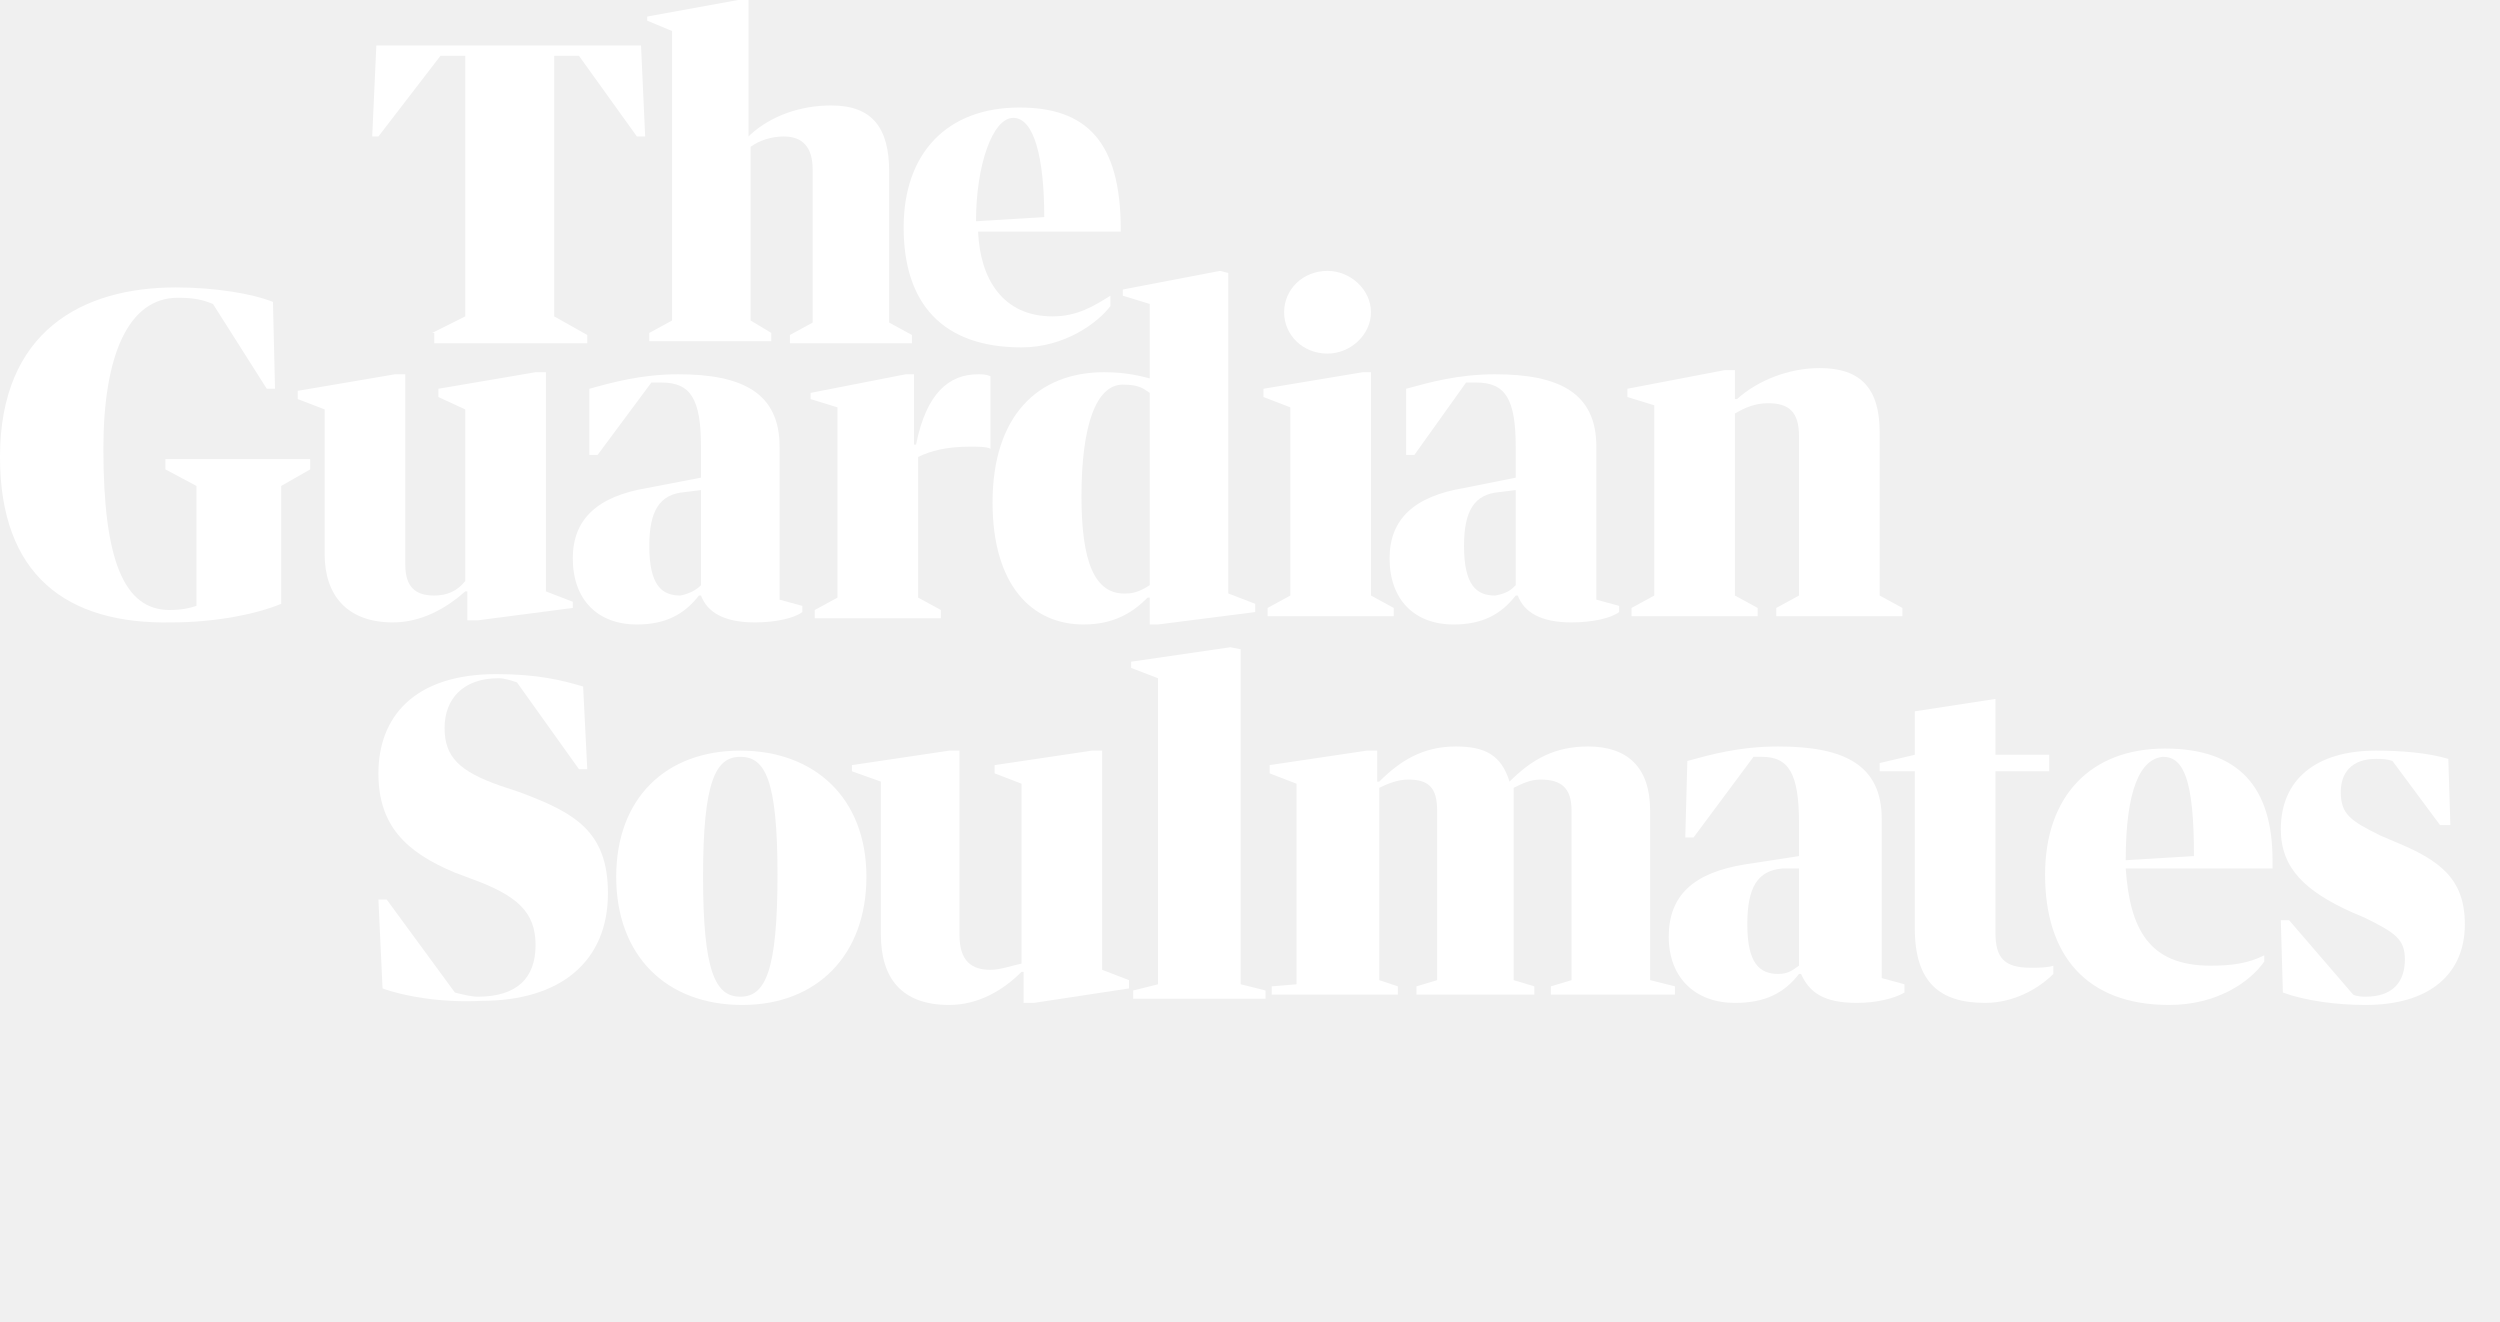
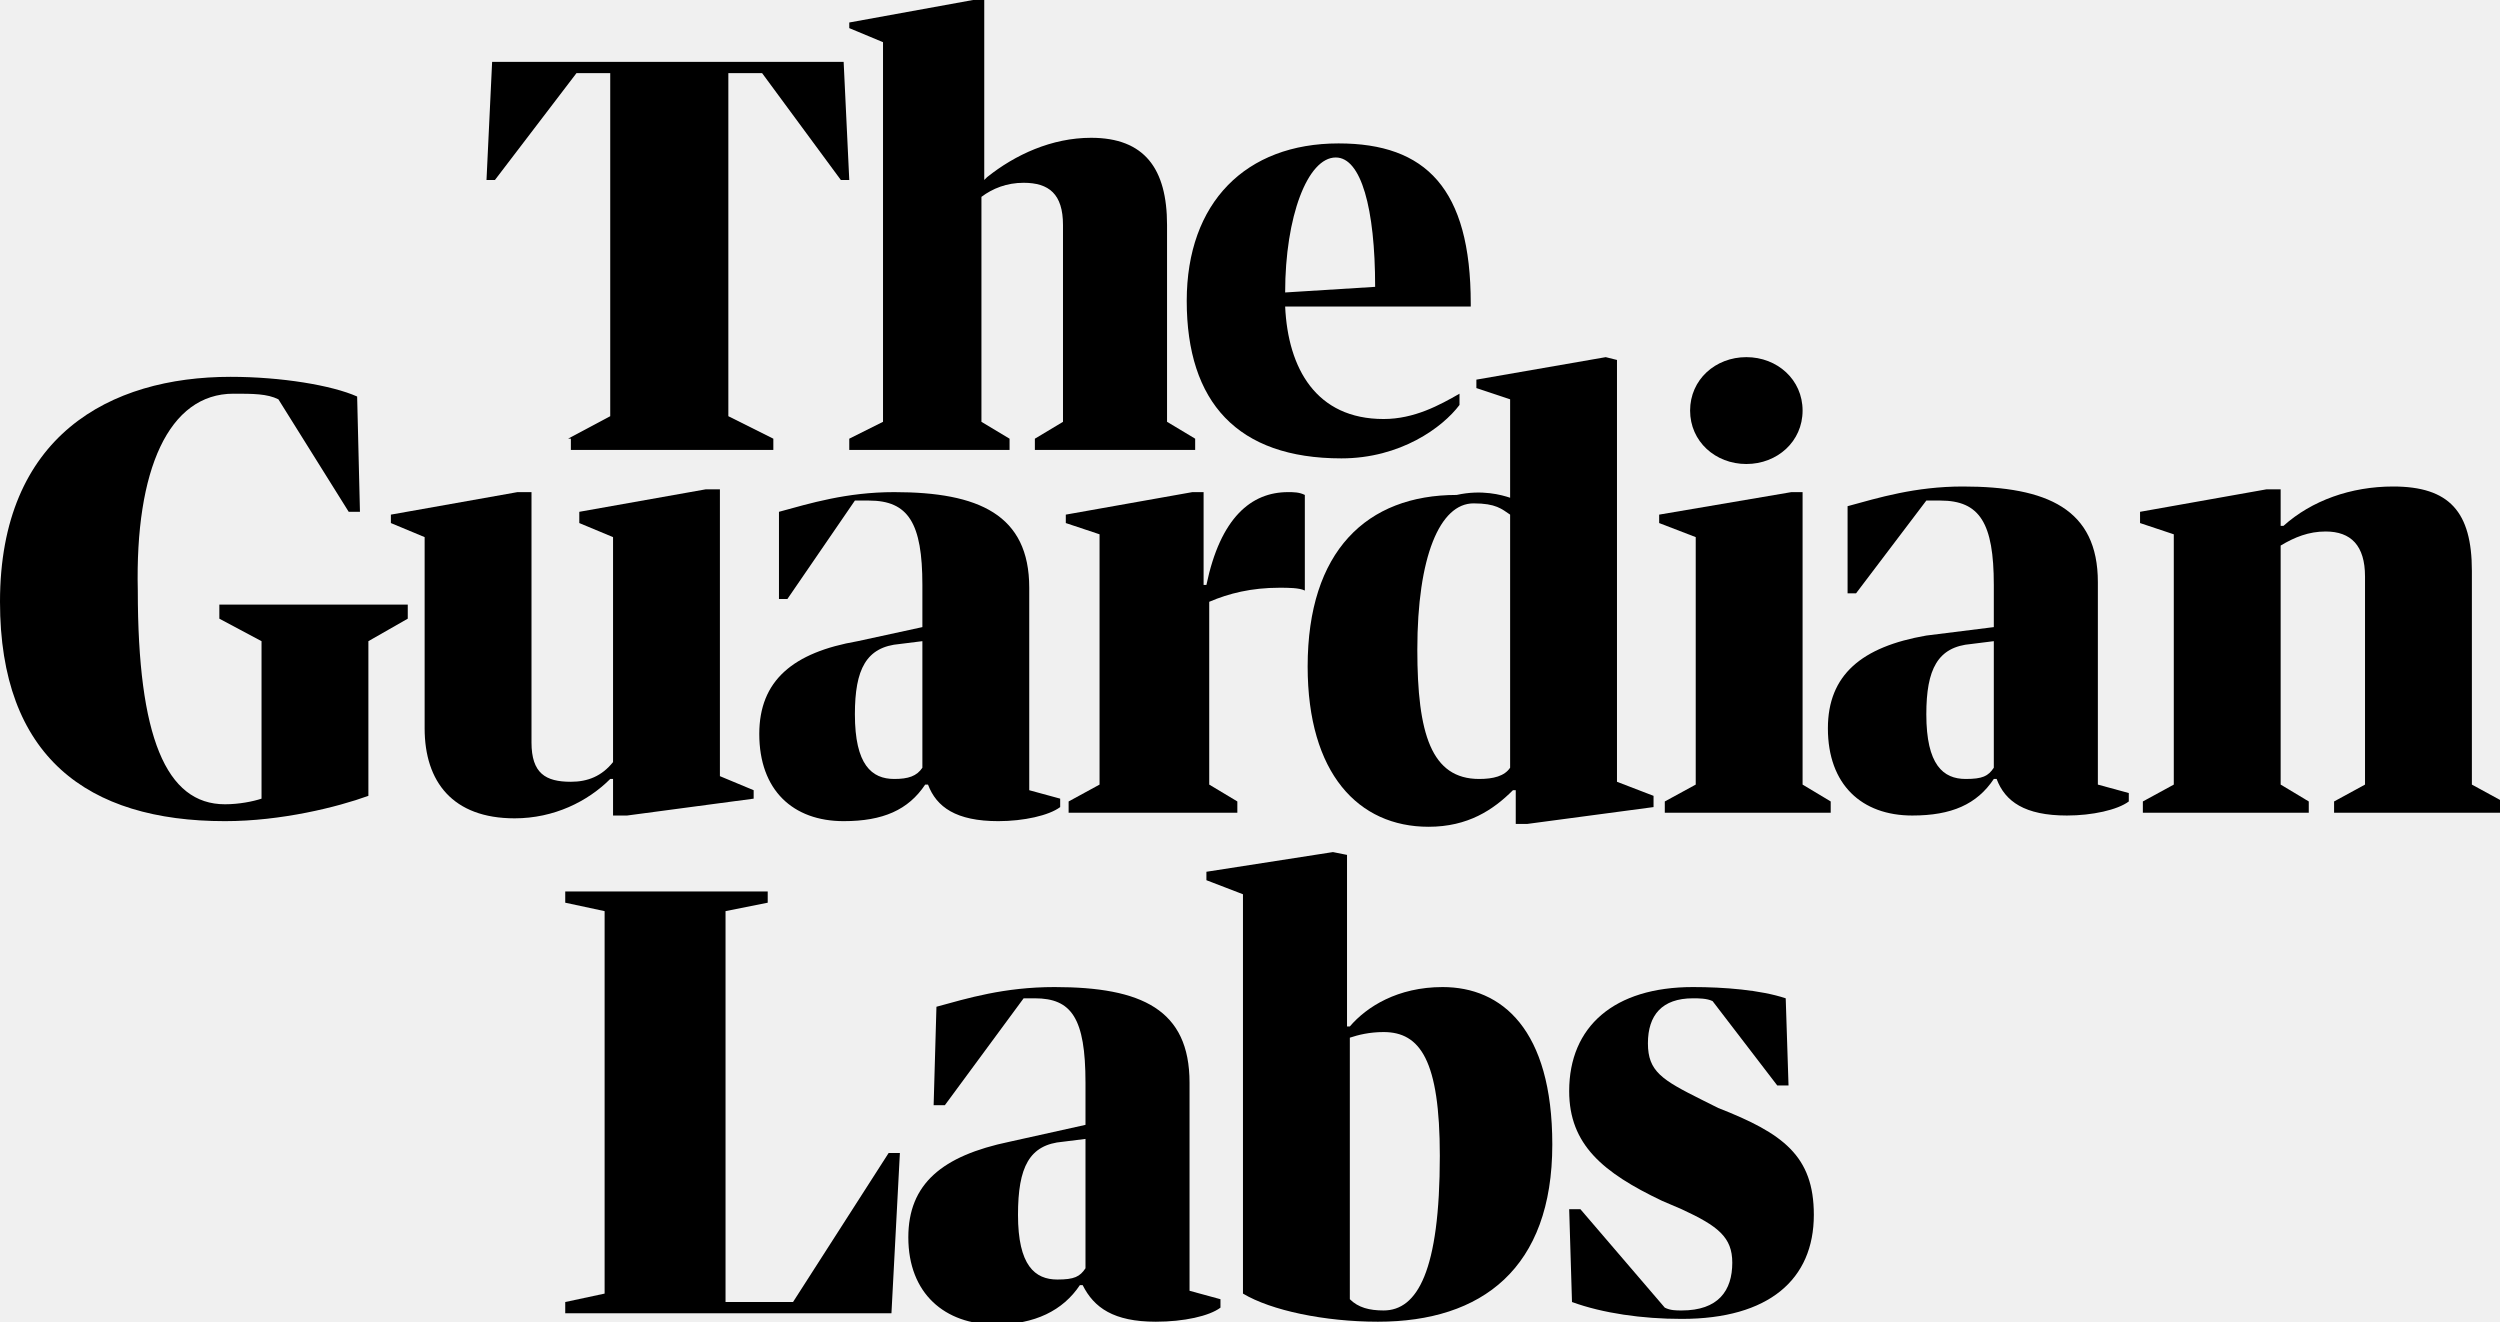
- <svg x="0px" y="0px" width="120.9px" height="63.9px" viewBox="0 0 120.9 63.9" fill="#ffffff">
+ <svg x="0px" y="0px" width="88.9px" height="47px" viewBox="0 0 88.9 47">
  <g>
-     <path d="M20.9,16.1l1.6-0.8V2.7h-1.2l-3,3.9H18l0.2-4.4H31l0.2,4.4h-0.4L28,2.7h-1.2v12.6l1.6,0.9v0.4h-7.4V16.1z" />
-     <path d="M32.5,15.5v-14l-1.2-0.5V0.8L35.7,0h0.5v6.6l0.1-0.1c1-0.9,2.4-1.4,3.9-1.4c2,0,2.8,1.1,2.8,3.2v7.3      l1.1,0.6l0,0.4h-5.9v-0.4l1.1-0.6V8.2c0-1.1-0.5-1.6-1.4-1.6c-0.6,0-1.2,0.2-1.6,0.5v8.4l1,0.6v0.4h-5.9v-0.4L32.5,15.5z" />
-     <path d="M47.3,11.2c0.1,2.3,1.2,4.1,3.6,4.1c1.2,0,2-0.5,2.8-1v0.5c-0.6,0.8-2.2,2-4.3,2c-3.8,0-5.7-2.1-5.7-5.8      c0-3.6,2.1-5.8,5.6-5.8c3.2,0,4.9,1.6,4.9,5.9v0.1H47.3z M47.2,10.7l3.3-0.2c0-2.9-0.5-4.8-1.5-4.8C48,5.7,47.2,8,47.2,10.7z" />
-     <path d="M0,22.1c0-6.1,4-8.2,8.5-8.2c1.9,0,3.7,0.3,4.7,0.7l0.1,4.2h-0.4l-2.6-4.1c-0.5-0.2-0.9-0.3-1.7-0.3      c-2.4,0-3.6,2.8-3.6,7.3c0,5.4,1,7.8,3.2,7.8c0.6,0,1-0.1,1.3-0.2v-5.8L8,22.7v-0.5h7v0.5l-1.4,0.8v5.7      c-1.2,0.5-3.2,0.9-5.3,0.9C3.2,30.2,0,27.8,0,22.1z" />
-     <path d="M14.4,19.3v-0.4l4.7-0.8l0.5,0v9.2c0,1.1,0.5,1.5,1.4,1.5c0.6,0,1.1-0.2,1.5-0.7v-8.3l-1.3-0.6v-0.4      l4.7-0.8l0.5,0v10.6l1.3,0.5v0.3l-4.6,0.6l-0.5,0v-1.4h-0.1c-0.9,0.8-2.1,1.5-3.5,1.5c-2.2,0-3.3-1.3-3.3-3.3v-7L14.4,19.3z" />
-     <path d="M43.8,18.1l0.4,0l0,3.4h0.1c0.5-2.5,1.6-3.4,3-3.4c0.2,0,0.4,0,0.6,0.1v3.5c-0.2-0.1-0.6-0.1-1-0.1      c-1.1,0-1.9,0.2-2.5,0.5l0,6.8l1.1,0.6l0,0.4h-6.1v-0.4l1.1-0.6v-9.2l-1.3-0.4v-0.3L43.8,18.1z" />
-     <path d="M55.6,18.3v-3.6l-1.3-0.4V14l4.7-0.9l0.4,0.1v15.5l1.3,0.5v0.4l-4.7,0.6l-0.4,0v-1.3h-0.1      c-0.7,0.7-1.6,1.3-3.1,1.3c-2.5,0-4.4-1.9-4.4-5.9c0-4.2,2.2-6.3,5.4-6.3C54.5,18,55.2,18.2,55.6,18.3z M55.6,28.3V19      c-0.3-0.2-0.5-0.4-1.3-0.4c-1.3,0-2,2-2,5.4c0,3.1,0.6,4.8,2.2,4.7C54.9,28.7,55.3,28.5,55.6,28.3z" />
-     <path d="M65.9,18l0.4,0v10.8l1.1,0.6l0,0.4h-6.1v-0.4l1.1-0.6v-9.1l-1.3-0.5v-0.4L65.9,18z M66.3,15.1      c0,1.1-1,2-2.1,2c-1.2,0-2.1-0.9-2.1-2c0-1.1,0.9-2,2.1-2C65.3,13.1,66.3,14,66.3,15.1z" />
-     <path d="M80,28.8v-9.2l-1.3-0.4v-0.4l4.7-0.9l0.5,0v1.4h0.1c1-0.9,2.5-1.5,4-1.5c2,0,2.9,1,2.9,3.1v7.9l1.1,0.6      l0,0.4h-6.1v-0.4l1.1-0.6v-7.7c0-1.2-0.5-1.6-1.5-1.6c-0.6,0-1.1,0.2-1.6,0.5v8.8l1.1,0.6v0.4h-6.1v-0.4L80,28.8z" />
-     <path d="M73.3,23.1v-1.5c0-2.3-0.5-3.1-1.9-3.1c-0.2,0-0.3,0-0.5,0L68.4,22H68v-3.2c1.1-0.3,2.5-0.7,4.3-0.7      c3.1,0,4.9,0.9,4.9,3.5V29l1.1,0.3v0.3c-0.4,0.3-1.3,0.5-2.3,0.5c-1.5,0-2.3-0.5-2.6-1.3h-0.1c-0.7,0.9-1.6,1.4-3,1.4      c-1.9,0-3.1-1.2-3.1-3.2c0-1.9,1.2-3,3.6-3.4L73.3,23.1z M73.3,28.3v-4.6l-0.8,0.1c-1.2,0.1-1.7,0.9-1.7,2.6      c0,1.9,0.6,2.4,1.5,2.4C72.9,28.7,73.1,28.5,73.3,28.3z" />
-     <path d="M33.9,23.1v-1.5c0-2.3-0.5-3.1-1.9-3.1c-0.2,0-0.3,0-0.5,0L28.9,22h-0.4v-3.2c1.1-0.3,2.5-0.7,4.3-0.7      c3.1,0,4.9,0.9,4.9,3.5V29l1.1,0.3v0.3c-0.4,0.3-1.3,0.5-2.3,0.5c-1.5,0-2.3-0.5-2.6-1.3h-0.1c-0.7,0.9-1.6,1.4-3,1.4      c-1.9,0-3.1-1.2-3.1-3.2c0-1.9,1.2-3,3.6-3.4L33.9,23.1z M33.9,28.3v-4.6l-0.8,0.1c-1.2,0.1-1.7,0.9-1.7,2.6      c0,1.9,0.6,2.4,1.5,2.4C33.4,28.7,33.7,28.5,33.9,28.3z" />
+     <path d="M20.2,15.6l1.5-0.8V2.6h-1.2l-2.9,3.8h-0.3l0.2-4.2H30l0.2,4.2h-0.3l-2.8-3.8h-1.2v12.2l1.6,0.8V16h-7.2V15.6z" />
+     <path d="M31.4,15V1.5L30.2,1V0.8L34.6,0H35v6.4l0.1-0.1c1-0.8,2.3-1.4,3.7-1.4c1.9,0,2.7,1.1,2.7,3.1v7l1,0.6l0,0.4h-5.7v-0.4       l1-0.6V8c0-1.1-0.5-1.5-1.4-1.5c-0.6,0-1.1,0.2-1.5,0.5V15l1,0.6V16h-5.7v-0.4L31.4,15z" />
+     <path d="M45.7,10.9c0.1,2.2,1.1,4,3.5,4c1.1,0,2-0.5,2.7-0.9v0.4c-0.6,0.8-2.1,1.9-4.2,1.9c-3.7,0-5.5-2-5.5-5.6       c0-3.5,2.1-5.6,5.4-5.6c3.1,0,4.7,1.6,4.7,5.7v0.1H45.7z M45.7,10.4l3.2-0.2c0-2.8-0.5-4.6-1.4-4.6C46.5,5.6,45.7,7.7,45.7,10.4       z" />
+     <path d="M0,21.4c0-5.9,3.9-8,8.2-8c1.8,0,3.6,0.3,4.5,0.7l0.1,4.1h-0.4l-2.5-4C9.5,14,9,14,8.3,14c-2.3,0-3.5,2.7-3.4,7       c0,5.2,1,7.6,3.1,7.6c0.5,0,1-0.1,1.3-0.2v-5.6L7.8,22v-0.5h6.7V22l-1.4,0.8v5.5c-1.1,0.4-3.1,0.9-5.1,0.9       C3.1,29.2,0,26.9,0,21.4z" />
+     <path d="M13.9,18.6v-0.3l4.5-0.8l0.5,0v8.9c0,1.1,0.5,1.4,1.4,1.4c0.6,0,1.1-0.2,1.5-0.7v-8l-1.2-0.5v-0.4l4.5-0.8l0.5,0v10.2       l1.2,0.5v0.3l-4.5,0.6l-0.5,0v-1.3h-0.1c-0.8,0.8-2,1.4-3.4,1.4c-2.2,0-3.2-1.3-3.2-3.2v-6.8L13.9,18.6z" />
+     <path d="M42.4,17.5l0.4,0l0,3.3h0.1c0.5-2.4,1.6-3.3,2.9-3.3c0.2,0,0.4,0,0.6,0.1v3.4c-0.2-0.1-0.6-0.1-0.9-0.1       c-1,0-1.8,0.2-2.5,0.5l0,6.5l1,0.6l0,0.4H38v-0.4l1.1-0.6V19l-1.2-0.4v-0.3L42.4,17.5z" />
+     <path d="M53.7,17.7v-3.5l-1.2-0.4v-0.3l4.6-0.8l0.4,0.1v15l1.3,0.5v0.4l-4.5,0.6l-0.4,0v-1.2h-0.1c-0.7,0.7-1.6,1.3-3,1.3       c-2.5,0-4.3-1.9-4.3-5.7c0-4.1,2.1-6.1,5.3-6.1C52.7,17.4,53.4,17.6,53.7,17.7z M53.7,27.3v-9c-0.3-0.2-0.5-0.4-1.3-0.4       c-1.2,0-2,1.9-2,5.2c0,3,0.5,4.6,2.2,4.6C53.1,27.7,53.5,27.6,53.7,27.3z" />
+     <path d="M63.7,17.5l0.4,0v10.4l1,0.6l0,0.4h-5.9v-0.4l1.1-0.6v-8.8l-1.3-0.5v-0.3L63.7,17.5z M64.1,14.6c0,1.1-0.9,1.9-2,1.9       c-1.1,0-2-0.8-2-1.9c0-1.1,0.9-1.9,2-1.9C63.2,12.7,64.1,13.5,64.1,14.6z" />
+     <path d="M77.3,27.9V19l-1.2-0.4v-0.4l4.5-0.8l0.5,0v1.3h0.1c1-0.9,2.4-1.4,3.9-1.4c2,0,2.8,0.9,2.8,3v7.6l1.1,0.6l0,0.4H83v-0.4       l1.1-0.6v-7.4c0-1.1-0.5-1.6-1.4-1.6c-0.6,0-1.1,0.2-1.6,0.5v8.5l1,0.6v0.4h-5.9v-0.4L77.3,27.9z" />
+     <path d="M70.9,22.3v-1.5c0-2.2-0.5-3-1.9-3c-0.2,0-0.3,0-0.5,0l-2.5,3.3h-0.3v-3.1c1.1-0.3,2.4-0.7,4.1-0.7c3,0,4.8,0.8,4.8,3.4       v7.2l1.1,0.3v0.3c-0.4,0.3-1.3,0.5-2.2,0.5c-1.5,0-2.2-0.5-2.5-1.3h-0.1c-0.6,0.9-1.5,1.3-2.9,1.3c-1.8,0-3-1.1-3-3.1       c0-1.9,1.2-2.9,3.5-3.3L70.9,22.3z M70.9,27.3v-4.5l-0.8,0.1c-1.2,0.1-1.6,0.9-1.6,2.5c0,1.8,0.6,2.3,1.4,2.3       C70.5,27.7,70.7,27.6,70.9,27.3z" />
+     <path d="M32.8,22.3v-1.5c0-2.2-0.5-3-1.9-3c-0.2,0-0.3,0-0.5,0L28,21.3h-0.3v-3.1c1.1-0.3,2.4-0.7,4.1-0.7c3,0,4.8,0.8,4.8,3.4       v7.2l1.1,0.3v0.3c-0.4,0.3-1.3,0.5-2.2,0.5c-1.5,0-2.2-0.5-2.5-1.3h-0.1c-0.6,0.9-1.5,1.3-2.9,1.3c-1.8,0-3-1.1-3-3.1       c0-1.9,1.2-2.9,3.5-3.3L32.8,22.3z M32.8,27.3v-4.5L32,22.9c-1.2,0.1-1.6,0.9-1.6,2.5c0,1.8,0.6,2.3,1.4,2.3       C32.3,27.7,32.6,27.6,32.8,27.3z" />
  </g>
  <g>
-     <path d="M18.5,47.8l-0.2-4.3h0.4L22,48c0.4,0.1,0.8,0.2,1.1,0.2c1.9,0,2.8-0.9,2.8-2.5c0-1.6-0.9-2.4-3.1-3.2l-0.8-0.3   c-2.4-1-3.7-2.3-3.7-4.8c0-2.7,1.7-4.8,5.7-4.8c2,0,3.2,0.3,4.2,0.6l0.2,4h-0.4L25,33c-0.3-0.1-0.6-0.2-0.9-0.2   c-1.7,0-2.6,1-2.6,2.4c0,1.4,0.7,2.1,2.7,2.8l0.9,0.3c2.7,1,4.3,1.9,4.3,4.9c0,3.3-2.3,5.2-6.1,5.2C21.4,48.5,19.6,48.2,18.5,47.8z   " />
-     <path d="M29.8,42.4c0-3.8,2.4-6.1,6-6.1s6.1,2.3,6.1,6.1c0,3.8-2.4,6.2-6,6.2C32.2,48.6,29.8,46.2,29.8,42.4z M34,42.4   c0,4.6,0.6,5.8,1.8,5.8c1.2,0,1.8-1.2,1.8-5.9c0-4.6-0.6-5.7-1.8-5.7C34.6,36.6,34,37.8,34,42.4z" />
-     <path d="M41.2,37.3V37l4.7-0.7l0.5,0v8.9c0,1.3,0.6,1.7,1.5,1.7c0.5,0,1-0.2,1.5-0.3v-8.7l-1.3-0.5V37l4.7-0.7l0.5,0   v10.6l1.3,0.5v0.4l-4.6,0.7l-0.5,0V47h-0.1c-0.9,0.9-2.1,1.6-3.5,1.6c-2.3,0-3.3-1.3-3.3-3.4v-7.4L41.2,37.3z" />
-     <path d="M59.5,31.3l0.5,0.1v16.2l1.2,0.3v0.4h-6.4v-0.4l1.2-0.3V32.8l-1.3-0.5V32L59.5,31.3z" />
-     <path d="M62.7,47.6v-9.7l-1.3-0.5V37l4.7-0.7l0.5,0v1.5h0.1c1-1,2.1-1.7,3.7-1.7c1.4,0,2.2,0.4,2.6,1.7H73   c1.1-1.1,2.2-1.7,3.8-1.7c1.9,0,3,1,3,3.1v8.2l1.2,0.3v0.4H75v-0.4l1-0.3v-8.2c0-1.1-0.5-1.5-1.5-1.5c-0.5,0-0.9,0.2-1.3,0.4v9.3   l1,0.3v0.4h-5.7v-0.4l1-0.3v-8.2c0-1.1-0.4-1.5-1.4-1.5c-0.5,0-1,0.2-1.4,0.4v9.3l0.9,0.3v0.4h-6.1v-0.4L62.7,47.6z" />
-     <path d="M87,41.4v-1.6c0-2.4-0.5-3.2-1.8-3.2c-0.2,0-0.3,0-0.4,0l-2.9,3.9h-0.4l0.1-3.7c1.1-0.3,2.5-0.7,4.4-0.7   c3.2,0,5,0.9,5,3.5v7.7l1.1,0.3V48c-0.5,0.3-1.4,0.5-2.3,0.5c-1.6,0-2.3-0.5-2.7-1.4h-0.1c-0.7,0.9-1.6,1.4-3.1,1.4   c-1.9,0-3.2-1.2-3.2-3.2c0-2,1.2-3.1,3.7-3.5L87,41.4z M87,46.7v-4.7L86.2,42c-1.2,0.1-1.7,0.9-1.7,2.7c0,1.9,0.6,2.4,1.5,2.4   C86.5,47.1,86.7,46.9,87,46.7z" />
-     <path d="M90.9,37.3v-0.4l1.7-0.4v-2.1l3.9-0.6v2.7h2.6v0.8h-2.6v7.8c0,1.2,0.4,1.7,1.7,1.7c0.4,0,0.8,0,1.1-0.1v0.4   c-0.7,0.7-1.9,1.4-3.3,1.4c-2.2,0-3.4-1-3.4-3.6v-7.6H90.9z" />
-     <path d="M102.8,42c0.2,2.9,1.1,4.7,4.1,4.7c1,0,1.8-0.1,2.6-0.5v0.3c-0.7,1-2.3,2.1-4.6,2.1c-4,0-6-2.4-6-6.3   c0-3.8,2.2-6.1,5.8-6.1c3.6,0,5.2,1.9,5.2,5.4V42H102.8z M102.8,41.6l3.3-0.2c0-3.7-0.5-4.8-1.5-4.8   C103.5,36.7,102.8,38.2,102.8,41.6z" />
-     <path d="M119.2,44.7c0,2.4-1.7,3.9-4.8,3.9c-1.4,0-2.9-0.2-4-0.6l-0.1-3.5h0.4l3.1,3.6c0.2,0.1,0.5,0.1,0.6,0.1   c1.3,0,1.9-0.7,1.9-1.8c0-1-0.5-1.3-1.9-2l-0.7-0.3c-2.2-1-3.4-2.1-3.4-4c0-2.4,1.7-3.8,4.6-3.8c1.2,0,2.5,0.1,3.5,0.4l0.1,3.2H118   l-2.3-3.1c-0.3-0.1-0.5-0.1-0.8-0.1c-1.2,0-1.7,0.7-1.7,1.6c0,1.1,0.5,1.4,1.9,2.1l0.7,0.3C118,41.6,119.2,42.5,119.2,44.7z" />
+     <path d="M20.1,46.3l1.4-0.3V32.4l-1.4-0.3v-0.4h7.2v0.4l-1.5,0.3v13.9h2.4l3.4-5.3H32l-0.3,5.7H20.1V46.3z" />
+     <path d="M38.6,40v-1.5c0-2.3-0.5-3-1.8-3c-0.1,0-0.3,0-0.4,0l-2.8,3.8h-0.4l0.1-3.5c1.1-0.3,2.4-0.7,4.2-0.7c3.1,0,4.8,0.8,4.8,3.4    v7.4l1.1,0.3v0.3c-0.4,0.3-1.3,0.5-2.3,0.5c-1.5,0-2.2-0.5-2.6-1.3h-0.1c-0.6,0.9-1.6,1.4-3,1.4c-1.8,0-3.1-1.1-3.1-3.1    c0-1.9,1.2-2.9,3.6-3.4L38.6,40z M38.6,45.1v-4.6l-0.8,0.1c-1.2,0.1-1.6,0.9-1.6,2.6c0,1.8,0.6,2.3,1.4,2.3    C38.2,45.5,38.4,45.4,38.6,45.1z" />
+     <path d="M55.2,40.7c0,4.4-2.5,6.3-6.2,6.3c-1.9,0-3.8-0.4-4.8-1V31.8l-1.3-0.5V31l4.5-0.7l0.5,0.1v6.1H48c0.6-0.7,1.7-1.4,3.3-1.4    C53.4,35.1,55.2,36.6,55.2,40.7z M51.2,41.1c0-3.4-0.7-4.4-2-4.4c-0.5,0-0.9,0.1-1.2,0.2v9.3c0.3,0.3,0.7,0.4,1.2,0.4    C50.4,46.6,51.2,45.2,51.2,41.1z" />
+     <path d="M64.5,43.2c0,2.3-1.6,3.7-4.7,3.7c-1.4,0-2.8-0.2-3.9-0.6L55.8,43h0.4l3,3.5c0.2,0.1,0.4,0.1,0.6,0.1    c1.3,0,1.8-0.7,1.8-1.7c0-0.9-0.5-1.3-1.8-1.9l-0.7-0.3c-2.1-1-3.3-2-3.3-3.9c0-2.3,1.6-3.7,4.4-3.7c1.1,0,2.4,0.1,3.3,0.4l0.1,3.1    h-0.4l-2.3-3c-0.2-0.1-0.5-0.1-0.7-0.1c-1.1,0-1.6,0.6-1.6,1.6c0,1,0.5,1.3,1.9,2l0.6,0.3C63.4,40.3,64.5,41.1,64.5,43.2z" />
  </g>
</svg>
